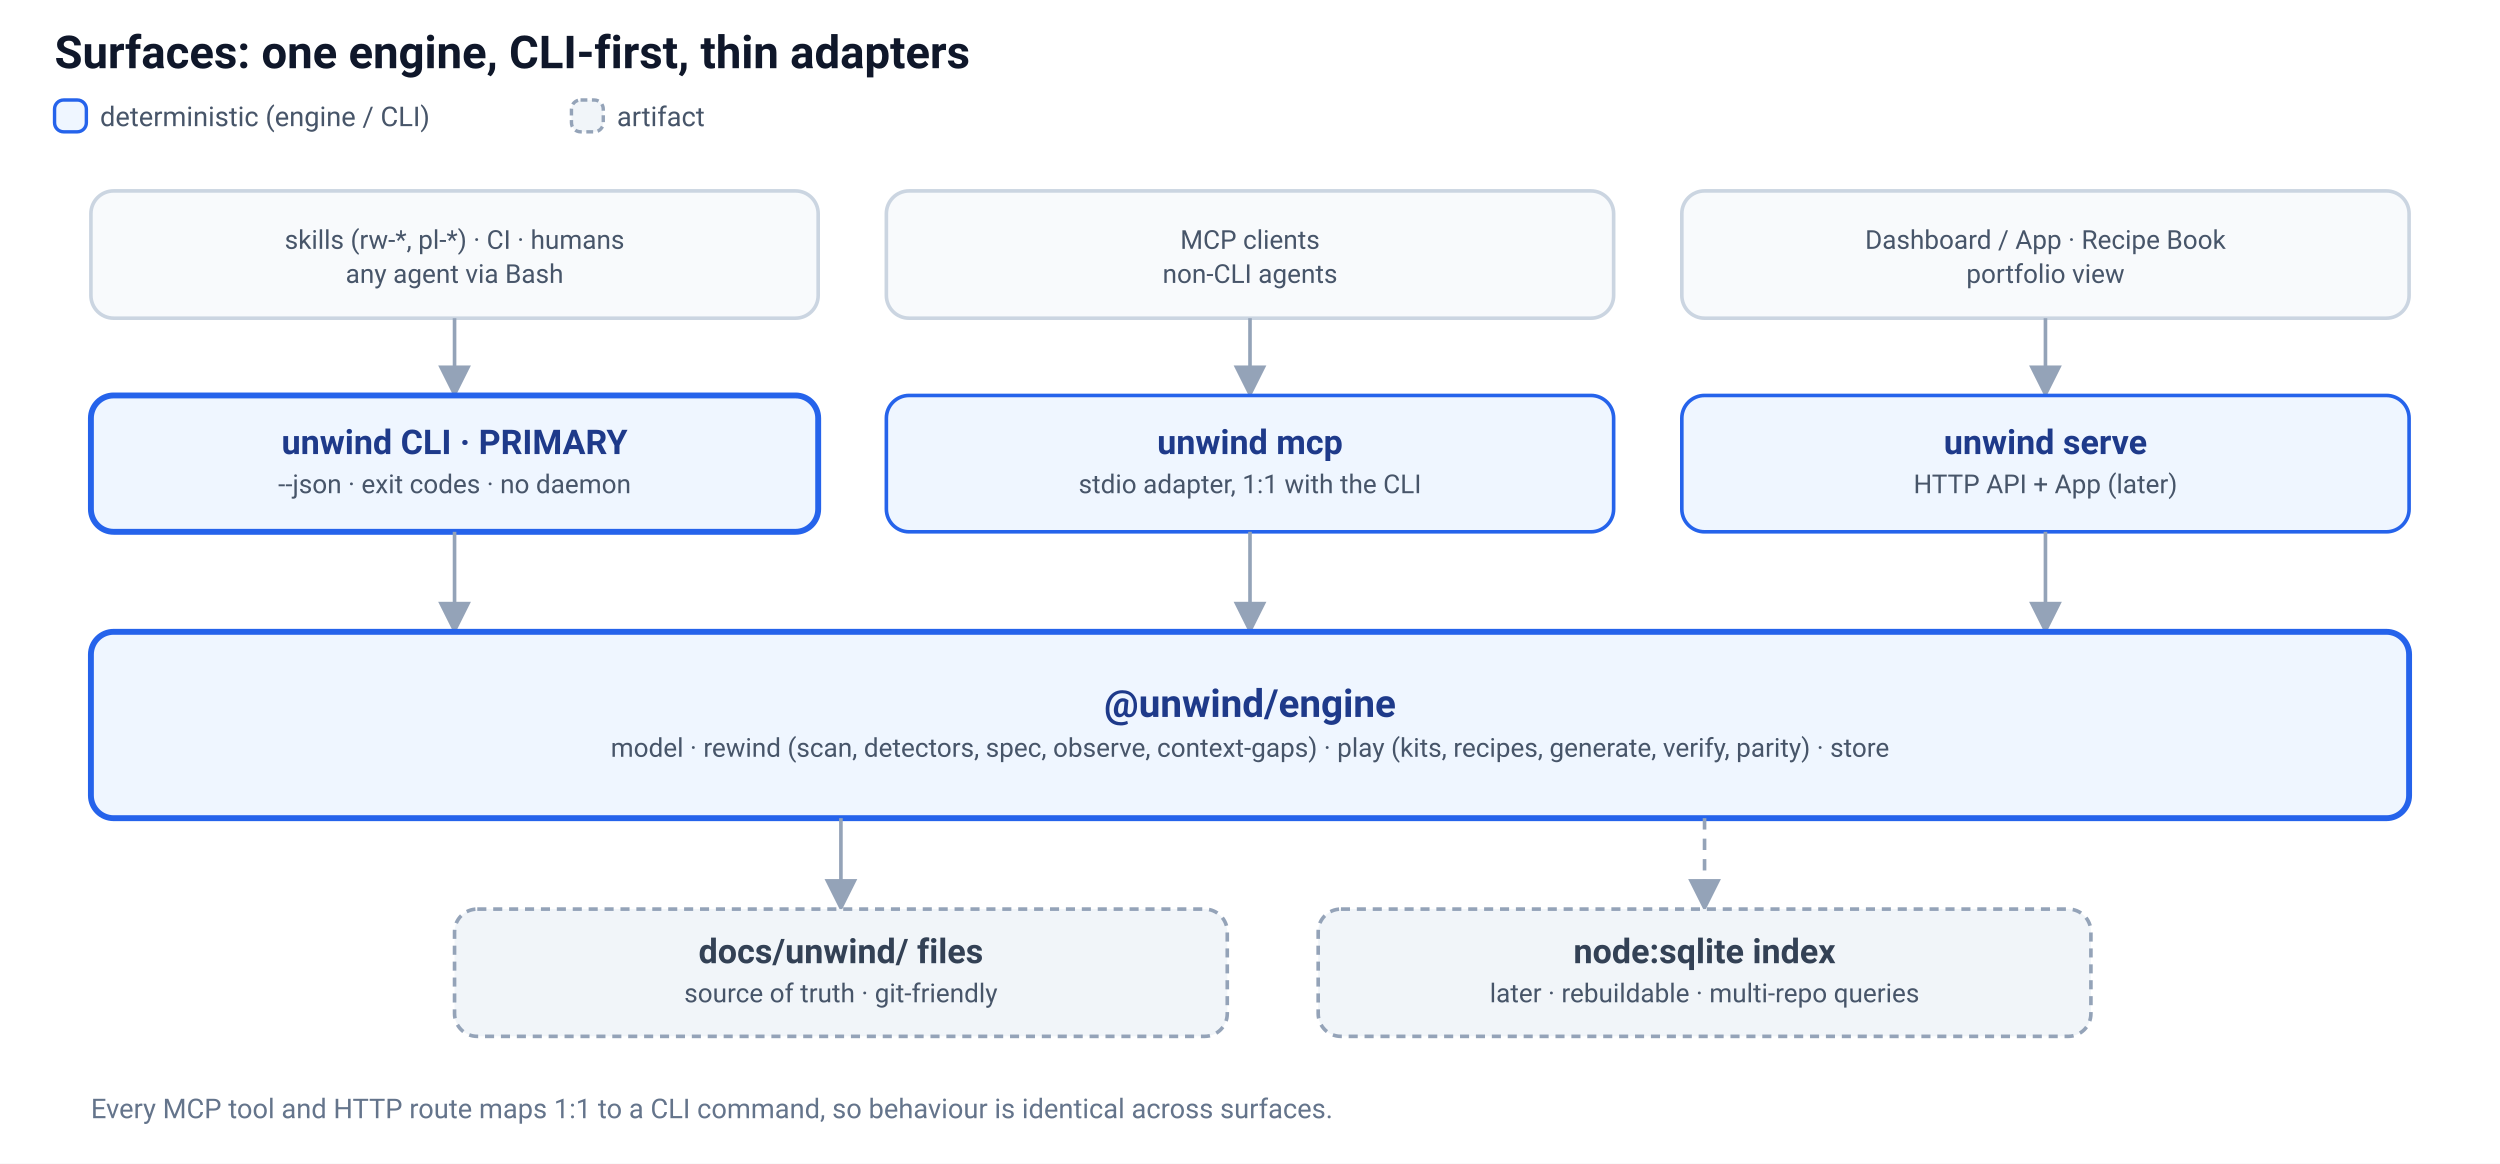
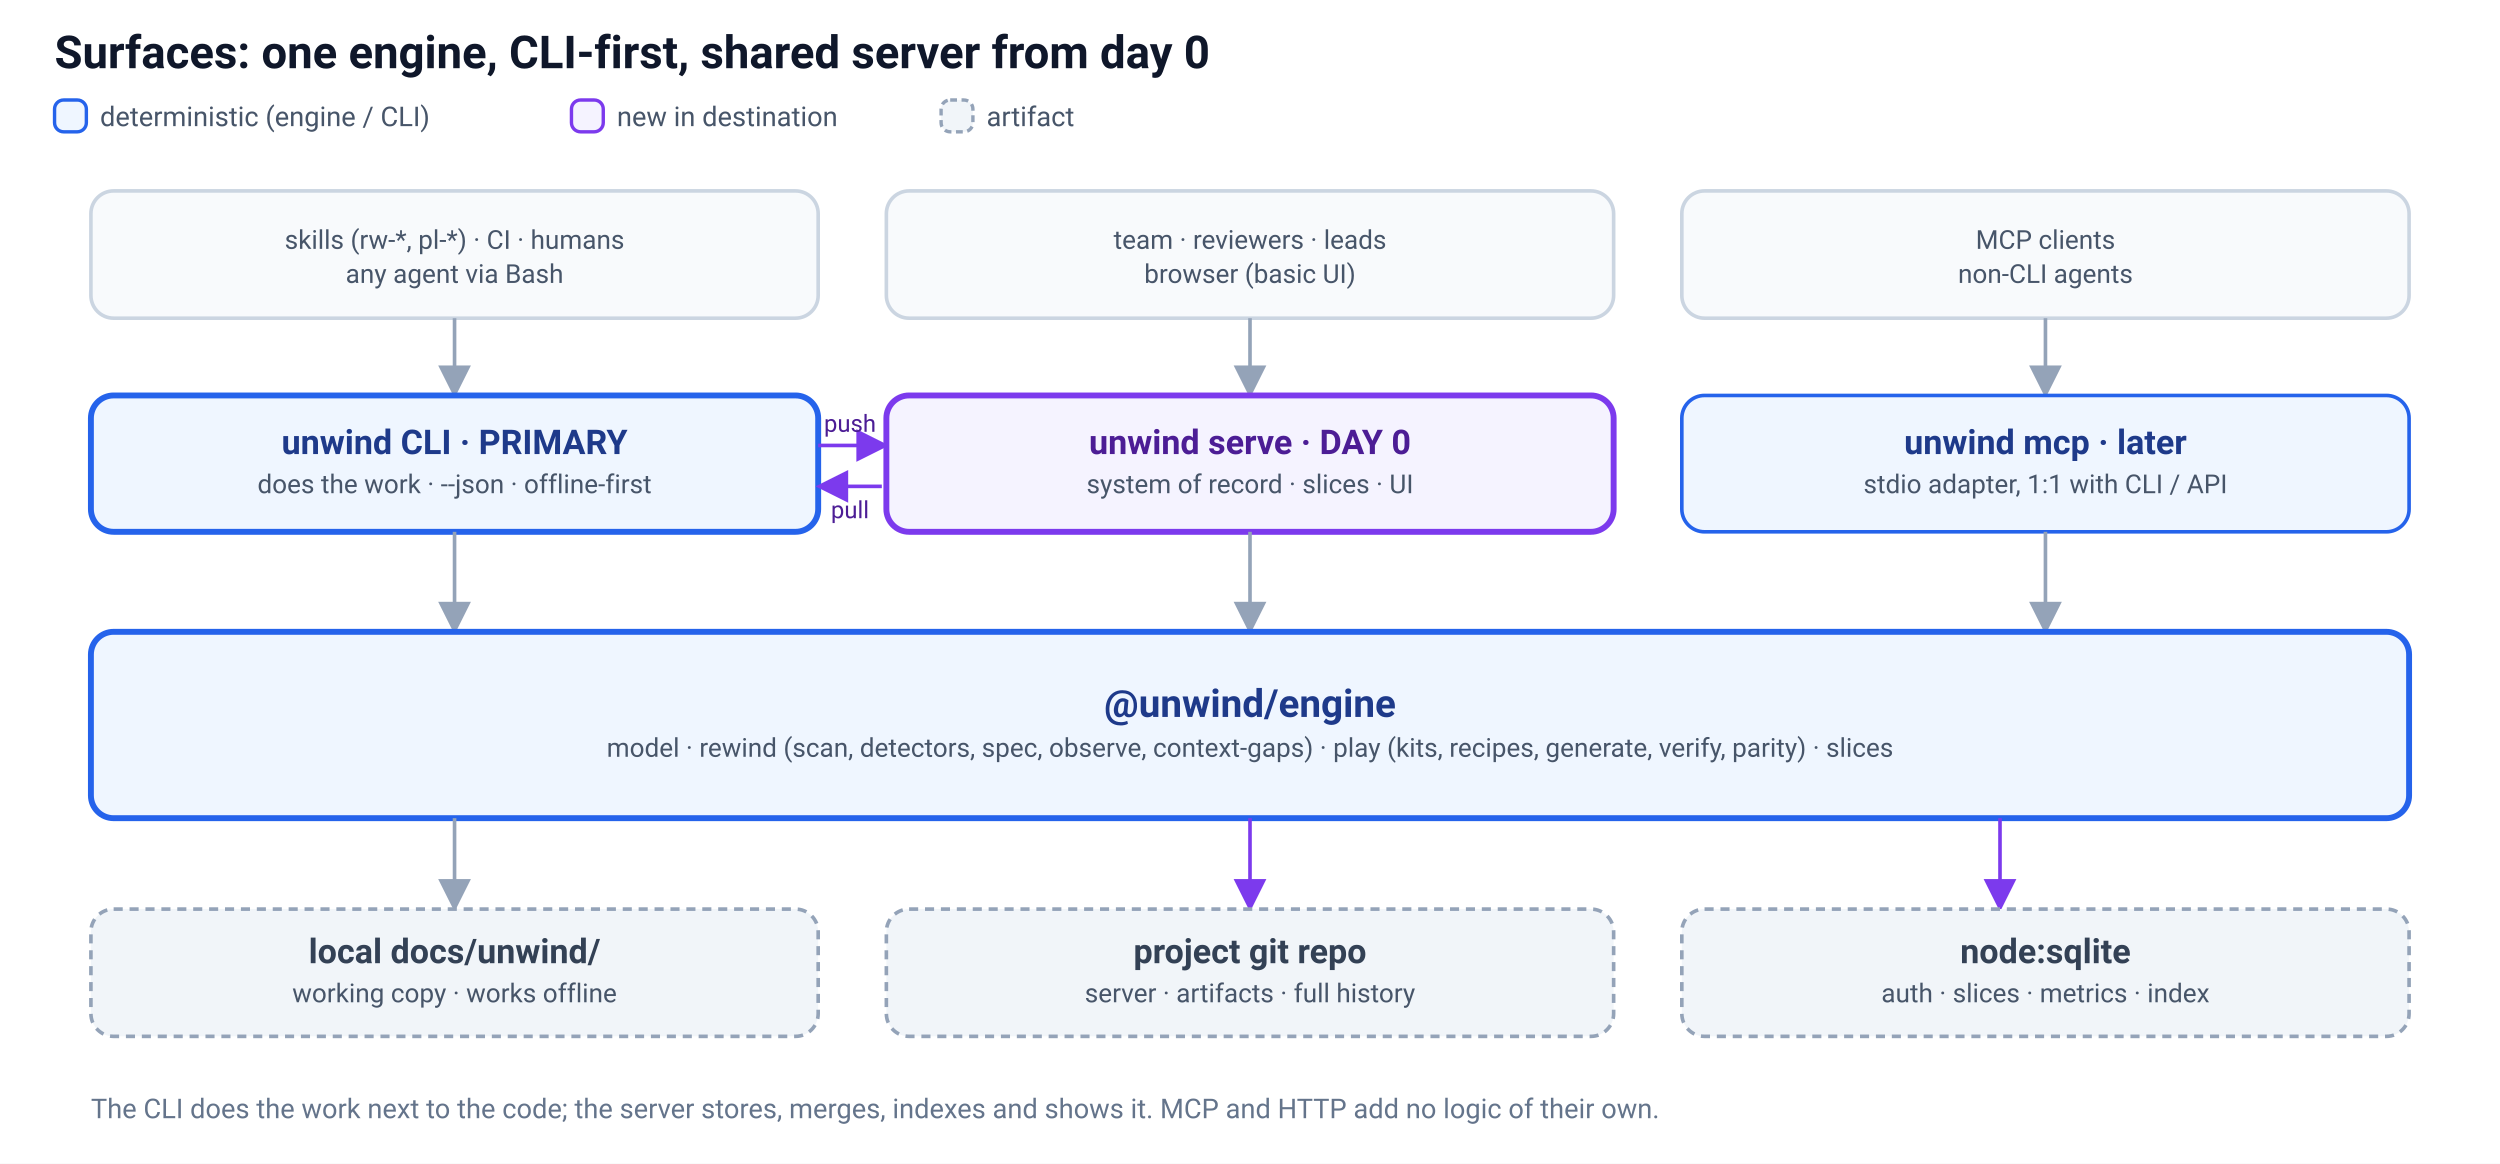
<svg xmlns="http://www.w3.org/2000/svg" width="1100" height="512" viewBox="0 0 1100 512" font-family="ui-sans-serif, -apple-system, Segoe UI, Roboto, Helvetica, Arial, sans-serif" role="img" aria-labelledby="t-10-surfaces">
  <defs>
    <marker id="m-g" markerWidth="9" markerHeight="9" refX="7" refY="4.5" orient="auto">
      <path d="M0 0 L9 4.5 L0 9 z" fill="#94A3B8" />
    </marker>
    <marker id="m-o" markerWidth="9" markerHeight="9" refX="7" refY="4.5" orient="auto">
      <path d="M0 0 L9 4.5 L0 9 z" fill="#EA580C" />
    </marker>
    <marker id="m-b" markerWidth="9" markerHeight="9" refX="7" refY="4.5" orient="auto">
      <path d="M0 0 L9 4.5 L0 9 z" fill="#2563EB" />
    </marker>
    <marker id="m-gr" markerWidth="9" markerHeight="9" refX="7" refY="4.5" orient="auto">
      <path d="M0 0 L9 4.5 L0 9 z" fill="#16A34A" />
    </marker>
    <marker id="m-p" markerWidth="9" markerHeight="9" refX="7" refY="4.5" orient="auto">
      <path d="M0 0 L9 4.5 L0 9 z" fill="#7C3AED" />
    </marker>
  </defs>
  <rect x="0" y="0" width="1100" height="512" fill="#ffffff" />
-   <text x="24" y="30" font-size="20" font-weight="700" fill="#0F172A">Surfaces: one engine, CLI-first, thin adapters</text>
+   <text x="24" y="30" font-size="20" font-weight="700" fill="#0F172A">Surfaces: one engine, CLI-first, shared server from day 0</text>
  <rect x="24" y="44" width="14" height="14" rx="4" fill="#EFF6FF" stroke="#2563EB" stroke-width="1.5" />
  <text x="44" y="55.5" font-size="12" fill="#475569">deterministic (engine / CLI)</text>
-   <rect x="251.44" y="44" width="14" height="14" rx="4" fill="#F1F5F9" stroke="#94A3B8" stroke-width="1.5" stroke-dasharray="3 2" />
-   <text x="271.44" y="55.5" font-size="12" fill="#475569">artifact</text>
+   <rect x="251.44" y="44" width="14" height="14" rx="4" fill="#F5F3FF" stroke="#7C3AED" stroke-width="1.5" />
+   <text x="271.44" y="55.5" font-size="12" fill="#475569">new in destination</text>
+   <rect x="414.08" y="44" width="14" height="14" rx="4" fill="#F1F5F9" stroke="#94A3B8" stroke-width="1.5" stroke-dasharray="3 2" />
+   <text x="434.08" y="55.5" font-size="12" fill="#475569">artifact</text>
  <rect x="40" y="84" width="320" height="56" rx="10" fill="#F8FAFC" stroke="#CBD5E1" stroke-width="1.6" />
  <text x="200" y="109.5" font-size="11.5" text-anchor="middle" fill="#475569">skills (rw-*, pl-*) · CI · humans</text>
  <text x="200" y="124.5" font-size="11.5" text-anchor="middle" fill="#475569">any agent via Bash</text>
  <path d="M200 140 L200 172" fill="none" stroke="#94A3B8" stroke-width="1.6" marker-end="url(#m-g)" />
  <rect x="40" y="174" width="320" height="60" rx="10" fill="#EFF6FF" stroke="#2563EB" stroke-width="2.6" />
  <text x="200" y="199.8" font-size="15" font-weight="700" text-anchor="middle" fill="#1E3A8A">unwind CLI · PRIMARY</text>
-   <text x="200" y="217" font-size="11.5" text-anchor="middle" fill="#475569">--json · exit codes · no daemon</text>
+   <text x="200" y="217" font-size="11.5" text-anchor="middle" fill="#475569">does the work · --json · offline-first</text>
  <path d="M200 234 L200 276" fill="none" stroke="#94A3B8" stroke-width="1.6" marker-end="url(#m-g)" />
  <rect x="390" y="84" width="320" height="56" rx="10" fill="#F8FAFC" stroke="#CBD5E1" stroke-width="1.6" />
-   <text x="550" y="109.5" font-size="11.5" text-anchor="middle" fill="#475569">MCP clients</text>
-   <text x="550" y="124.5" font-size="11.5" text-anchor="middle" fill="#475569">non-CLI agents</text>
+   <text x="550" y="109.5" font-size="11.5" text-anchor="middle" fill="#475569">team · reviewers · leads</text>
+   <text x="550" y="124.5" font-size="11.5" text-anchor="middle" fill="#475569">browser (basic UI)</text>
  <path d="M550 140 L550 172" fill="none" stroke="#94A3B8" stroke-width="1.6" marker-end="url(#m-g)" />
-   <rect x="390" y="174" width="320" height="60" rx="10" fill="#EFF6FF" stroke="#2563EB" stroke-width="1.6" />
-   <text x="550" y="199.8" font-size="15" font-weight="700" text-anchor="middle" fill="#1E3A8A">unwind mcp</text>
-   <text x="550" y="217" font-size="11.5" text-anchor="middle" fill="#475569">stdio adapter, 1:1 with the CLI</text>
+   <rect x="390" y="174" width="320" height="60" rx="10" fill="#F5F3FF" stroke="#7C3AED" stroke-width="2.6" />
+   <text x="550" y="199.8" font-size="15" font-weight="700" text-anchor="middle" fill="#4C1D95">unwind serve · DAY 0</text>
+   <text x="550" y="217" font-size="11.5" text-anchor="middle" fill="#475569">system of record · slices · UI</text>
  <path d="M550 234 L550 276" fill="none" stroke="#94A3B8" stroke-width="1.6" marker-end="url(#m-g)" />
  <rect x="740" y="84" width="320" height="56" rx="10" fill="#F8FAFC" stroke="#CBD5E1" stroke-width="1.6" />
-   <text x="900" y="109.5" font-size="11.5" text-anchor="middle" fill="#475569">Dashboard / App · Recipe Book</text>
-   <text x="900" y="124.5" font-size="11.5" text-anchor="middle" fill="#475569">portfolio view</text>
+   <text x="900" y="109.5" font-size="11.5" text-anchor="middle" fill="#475569">MCP clients</text>
+   <text x="900" y="124.5" font-size="11.5" text-anchor="middle" fill="#475569">non-CLI agents</text>
  <path d="M900 140 L900 172" fill="none" stroke="#94A3B8" stroke-width="1.6" marker-end="url(#m-g)" />
  <rect x="740" y="174" width="320" height="60" rx="10" fill="#EFF6FF" stroke="#2563EB" stroke-width="1.6" />
-   <text x="900" y="199.8" font-size="15" font-weight="700" text-anchor="middle" fill="#1E3A8A">unwind serve</text>
-   <text x="900" y="217" font-size="11.5" text-anchor="middle" fill="#475569">HTTP API + App (later)</text>
+   <text x="900" y="199.8" font-size="15" font-weight="700" text-anchor="middle" fill="#1E3A8A">unwind mcp · later</text>
+   <text x="900" y="217" font-size="11.5" text-anchor="middle" fill="#475569">stdio adapter, 1:1 with CLI / API</text>
  <path d="M900 234 L900 276" fill="none" stroke="#94A3B8" stroke-width="1.6" marker-end="url(#m-g)" />
+   <path d="M360 196 L388 196" fill="none" stroke="#7C3AED" stroke-width="1.6" marker-end="url(#m-p)" />
+   <text x="374" y="190" font-size="10.5" text-anchor="middle" fill="#4C1D95">push</text>
+   <path d="M388 214 L362 214" fill="none" stroke="#7C3AED" stroke-width="1.6" marker-end="url(#m-p)" />
+   <text x="374" y="228" font-size="10.5" text-anchor="middle" fill="#4C1D95">pull</text>
  <rect x="40" y="278" width="1020" height="82" rx="10" fill="#EFF6FF" stroke="#2563EB" stroke-width="2.6" />
  <text x="550" y="315.44" font-size="17" font-weight="700" text-anchor="middle" fill="#1E3A8A">@unwind/engine</text>
-   <text x="550" y="333" font-size="11.5" text-anchor="middle" fill="#475569">model · rewind (scan, detectors, spec, observe, context-gaps) · play (kits, recipes, generate, verify, parity) · store</text>
-   <path d="M370 360 L370 398" fill="none" stroke="#94A3B8" stroke-width="1.6" marker-end="url(#m-g)" />
-   <path d="M750 360 L750 398" fill="none" stroke="#94A3B8" stroke-width="1.6" stroke-dasharray="5 4" marker-end="url(#m-g)" />
-   <rect x="200" y="400" width="340" height="56" rx="10" fill="#F1F5F9" stroke="#94A3B8" stroke-width="1.6" stroke-dasharray="4 3" />
-   <text x="370" y="423.8" font-size="15" font-weight="700" text-anchor="middle" fill="#334155">docs/unwind/ files</text>
-   <text x="370" y="441" font-size="11.5" text-anchor="middle" fill="#475569">source of truth · git-friendly</text>
-   <rect x="580" y="400" width="340" height="56" rx="10" fill="#F1F5F9" stroke="#94A3B8" stroke-width="1.6" stroke-dasharray="4 3" />
-   <text x="750" y="423.8" font-size="15" font-weight="700" text-anchor="middle" fill="#334155">node:sqlite index</text>
-   <text x="750" y="441" font-size="11.5" text-anchor="middle" fill="#475569">later · rebuildable · multi-repo queries</text>
-   <text x="40" y="492" font-size="12" fill="#64748B">Every MCP tool and HTTP route maps 1:1 to a CLI command, so behaviour is identical across surfaces.</text>
+   <text x="550" y="333" font-size="11.5" text-anchor="middle" fill="#475569">model · rewind (scan, detectors, spec, observe, context-gaps) · play (kits, recipes, generate, verify, parity) · slices</text>
+   <path d="M200 360 L200 398" fill="none" stroke="#94A3B8" stroke-width="1.6" marker-end="url(#m-g)" />
+   <path d="M550 360 L550 398" fill="none" stroke="#7C3AED" stroke-width="1.6" marker-end="url(#m-p)" />
+   <path d="M880 360 L880 398" fill="none" stroke="#7C3AED" stroke-width="1.6" marker-end="url(#m-p)" />
+   <rect x="40" y="400" width="320" height="56" rx="10" fill="#F1F5F9" stroke="#94A3B8" stroke-width="1.6" stroke-dasharray="4 3" />
+   <text x="200" y="423.8" font-size="15" font-weight="700" text-anchor="middle" fill="#334155">local docs/unwind/</text>
+   <text x="200" y="441" font-size="11.5" text-anchor="middle" fill="#475569">working copy · works offline</text>
+   <rect x="390" y="400" width="320" height="56" rx="10" fill="#F1F5F9" stroke="#94A3B8" stroke-width="1.6" stroke-dasharray="4 3" />
+   <text x="550" y="423.8" font-size="15" font-weight="700" text-anchor="middle" fill="#334155">project git repo</text>
+   <text x="550" y="441" font-size="11.5" text-anchor="middle" fill="#475569">server · artifacts · full history</text>
+   <rect x="740" y="400" width="320" height="56" rx="10" fill="#F1F5F9" stroke="#94A3B8" stroke-width="1.6" stroke-dasharray="4 3" />
+   <text x="900" y="423.8" font-size="15" font-weight="700" text-anchor="middle" fill="#334155">node:sqlite</text>
+   <text x="900" y="441" font-size="11.5" text-anchor="middle" fill="#475569">auth · slices · metrics · index</text>
+   <text x="40" y="492" font-size="12" fill="#64748B">The CLI does the work next to the code; the server stores, merges, indexes and shows it. MCP and HTTP add no logic of their own.</text>
</svg>
